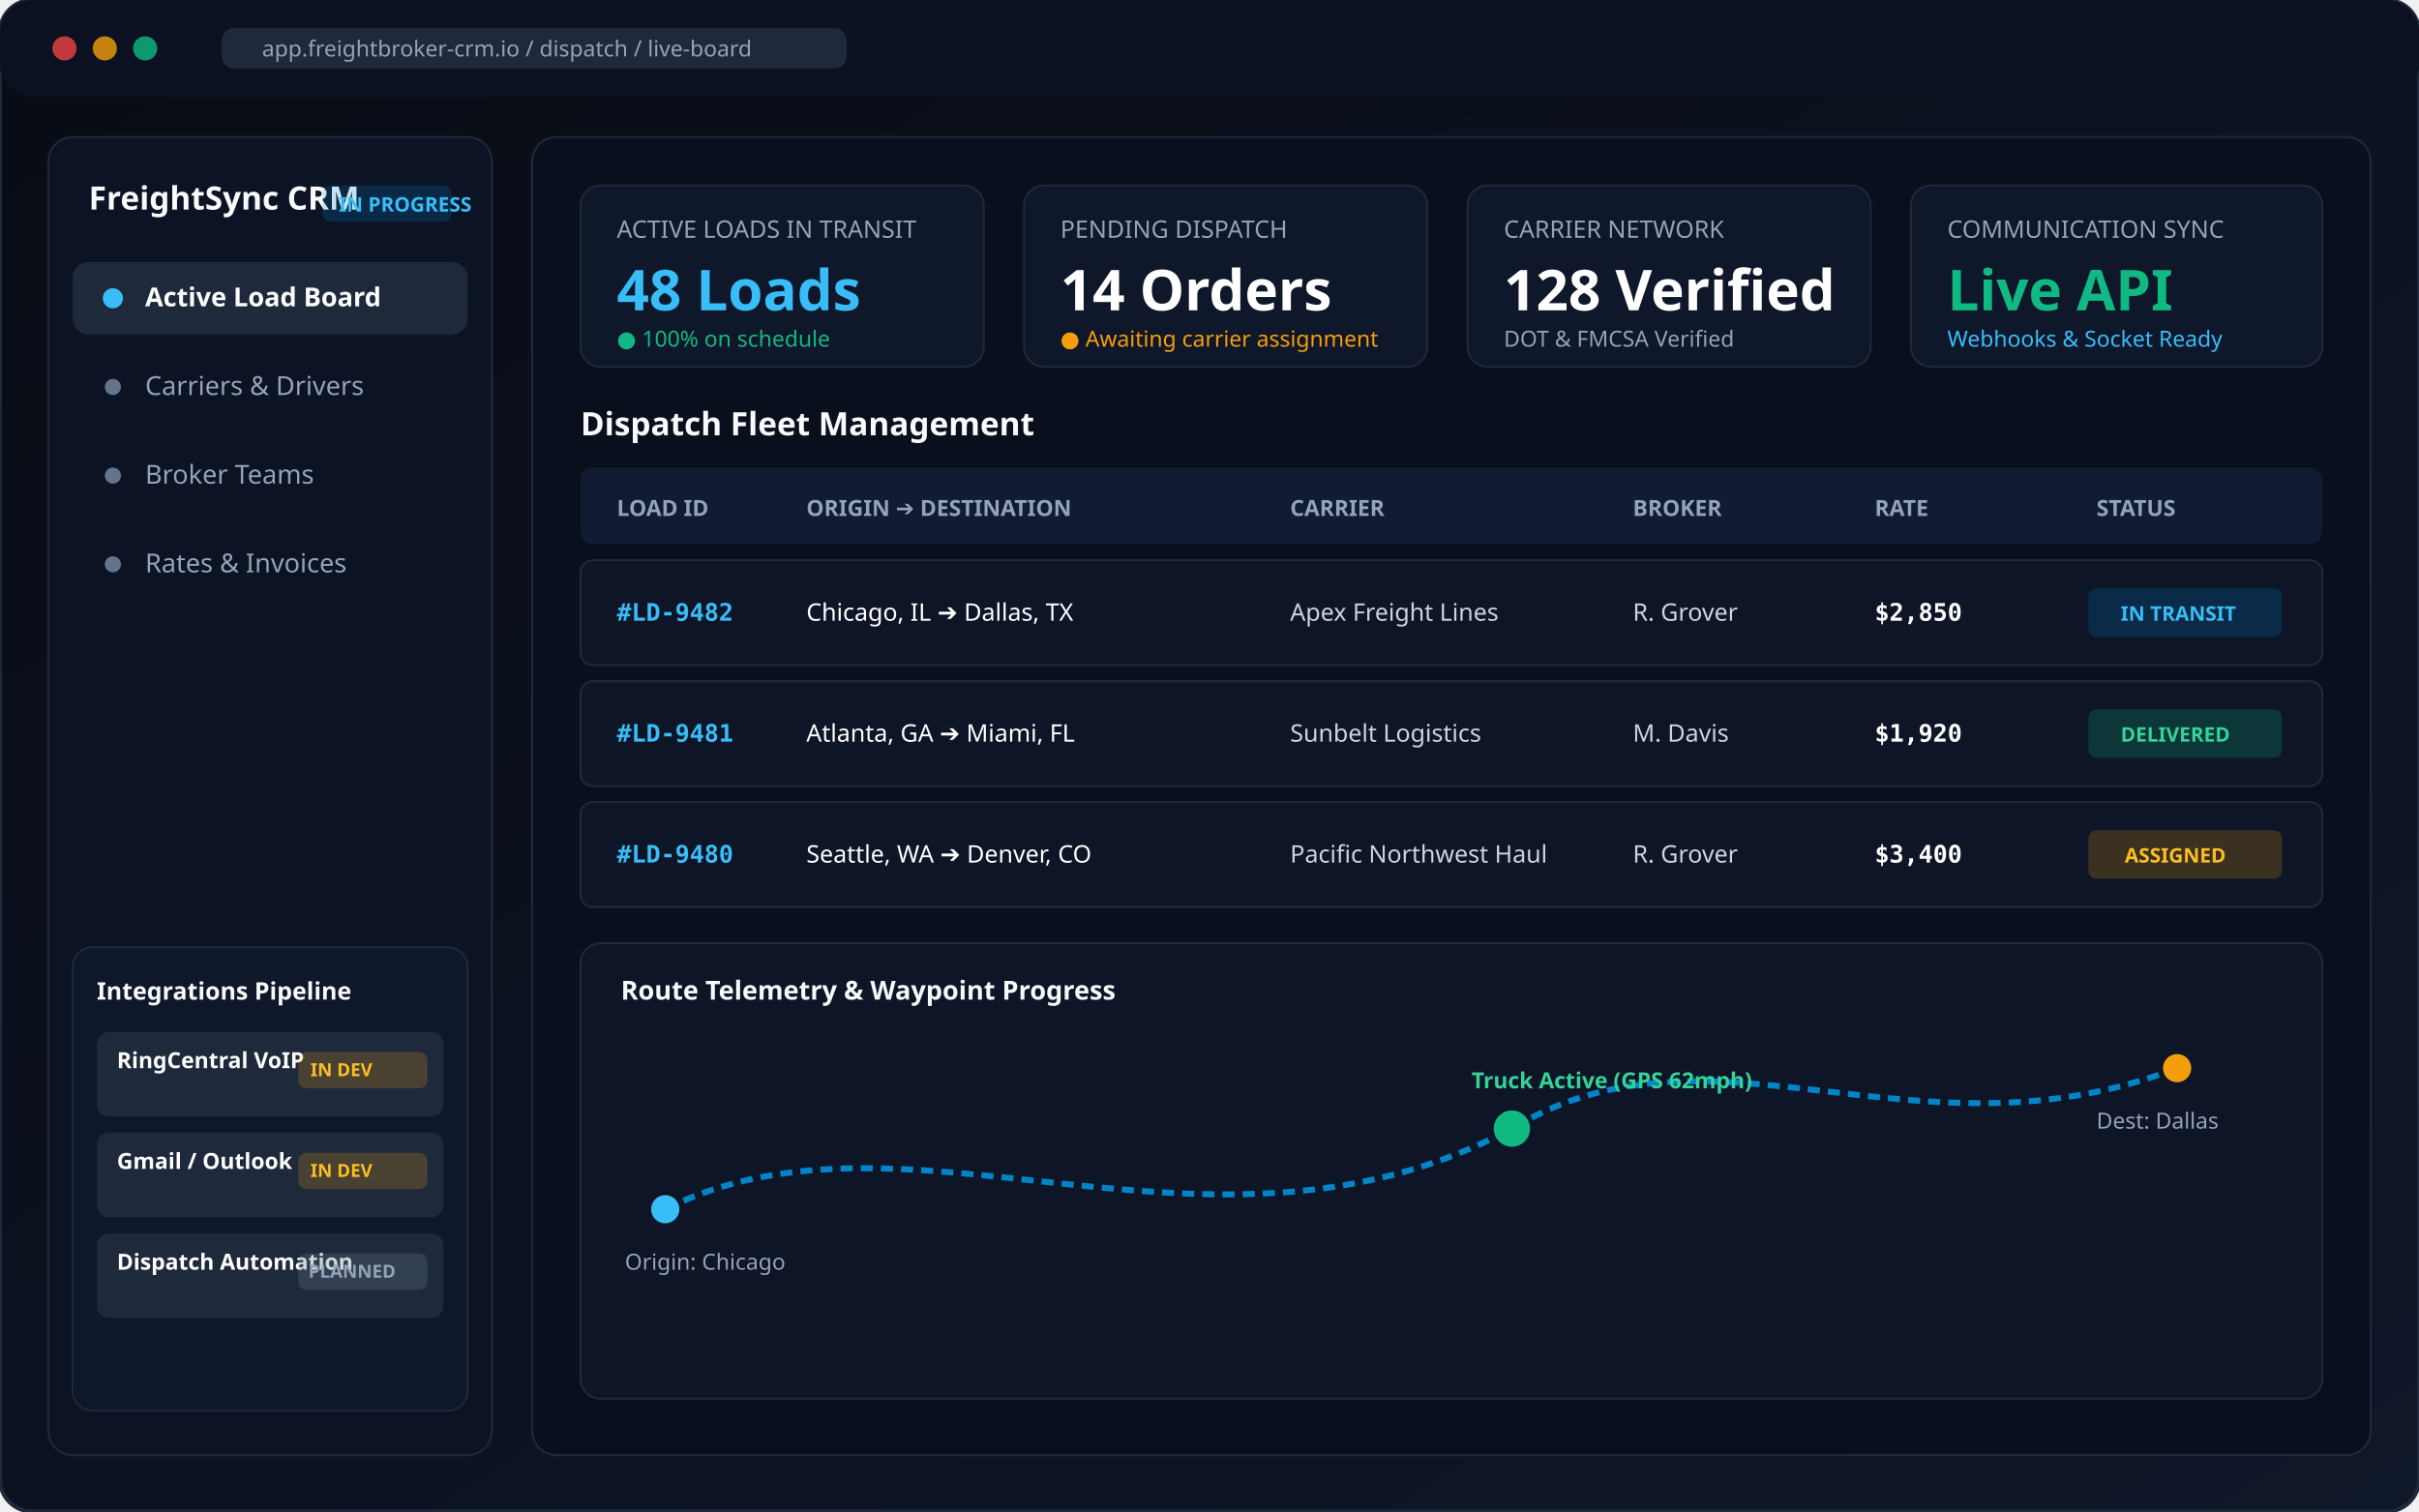
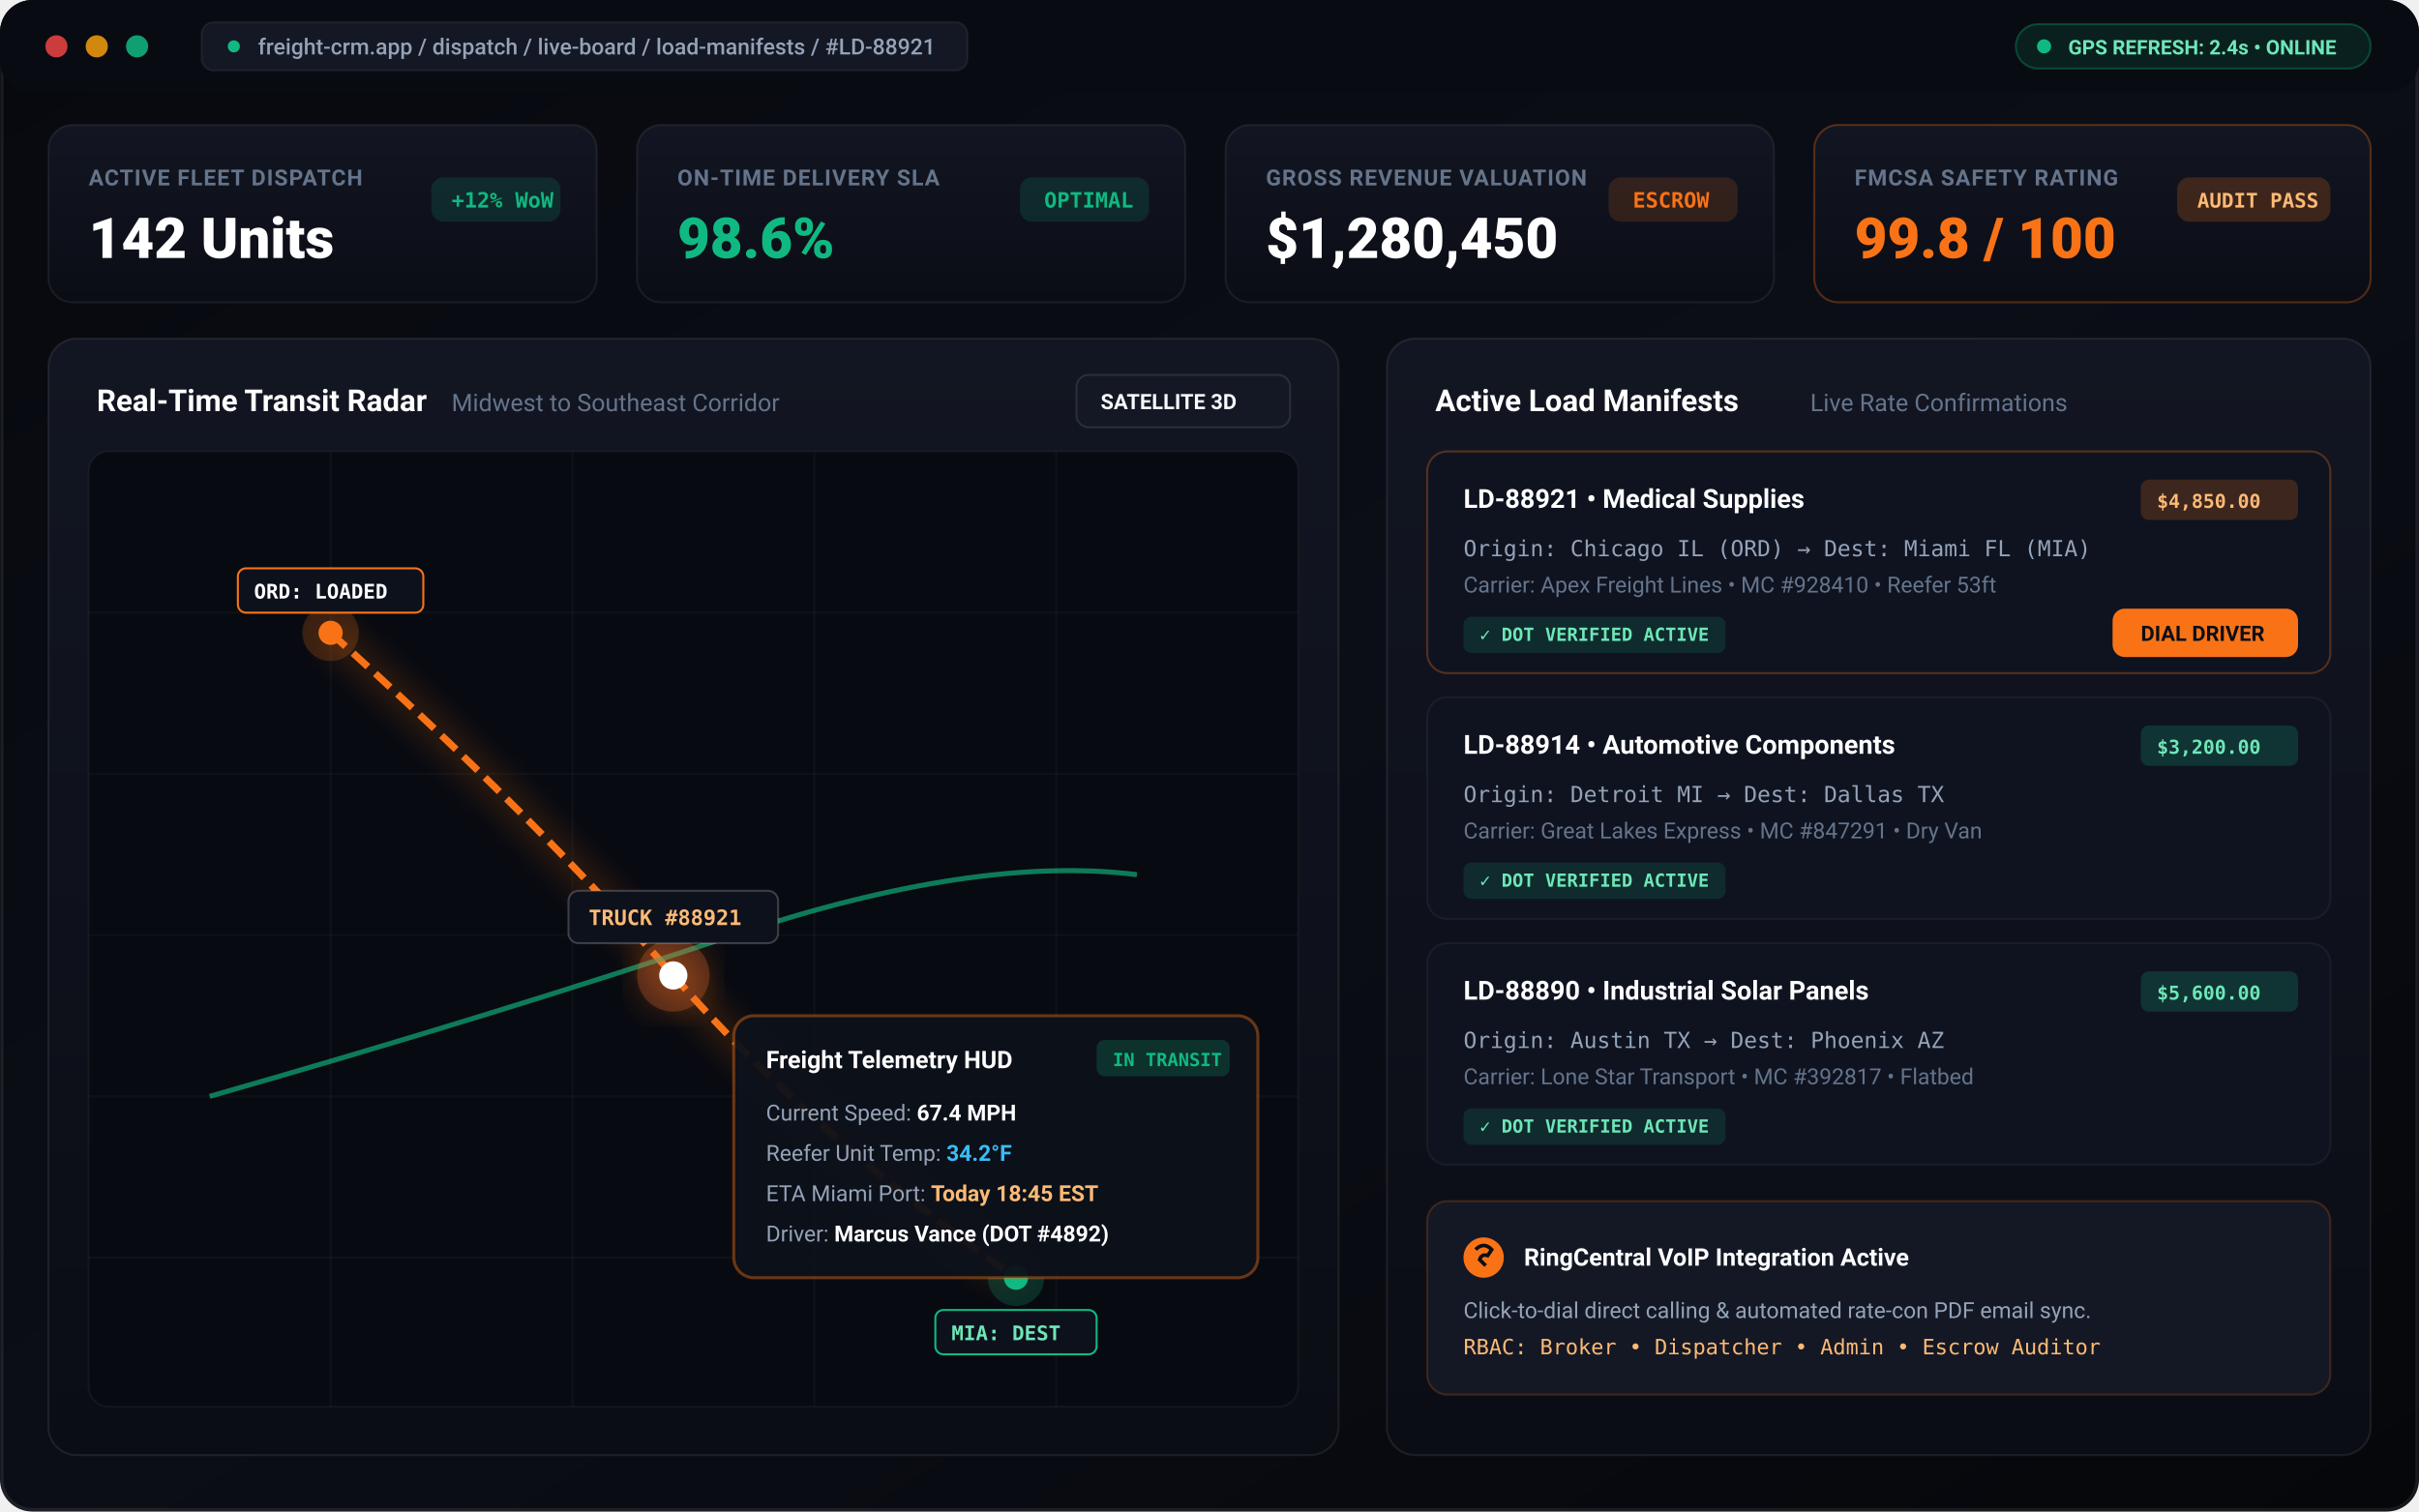
<svg xmlns="http://www.w3.org/2000/svg" viewBox="0 0 1200 750" width="100%" height="100%">
  <defs>
    <linearGradient id="crm-bg" x1="0%" y1="0%" x2="100%" y2="100%">
-       <stop offset="0%" stop-color="#080c14" />
-       <stop offset="100%" stop-color="#0f172a" />
+       <stop offset="0%" stop-color="#07090e" />
+       <stop offset="50%" stop-color="#0c0e17" />
+       <stop offset="100%" stop-color="#05070a" />
    </linearGradient>
-     <linearGradient id="cyan-accent" x1="0%" y1="0%" x2="100%" y2="0%">
-       <stop offset="0%" stop-color="#0284c7" />
-       <stop offset="100%" stop-color="#38bdf8" />
+     <linearGradient id="amber-accent" x1="0%" y1="0%" x2="100%" y2="0%">
+       <stop offset="0%" stop-color="#f97316" />
+       <stop offset="100%" stop-color="#ea580c" />
    </linearGradient>
+     <linearGradient id="emerald-accent" x1="0%" y1="0%" x2="100%" y2="0%">
+       <stop offset="0%" stop-color="#10b981" />
+       <stop offset="100%" stop-color="#059669" />
+     </linearGradient>
+     <linearGradient id="panel-surface" x1="0%" y1="0%" x2="0%" y2="100%">
+       <stop offset="0%" stop-color="#121622" />
+       <stop offset="100%" stop-color="#0b0d15" />
+     </linearGradient>
+     <filter id="crm-glow" x="-20%" y="-20%" width="140%" height="140%">
+       <feGaussianBlur stdDeviation="8" result="blur" />
+       <feComposite in="SourceGraphic" in2="blur" operator="over" />
+     </filter>
  </defs>
  <rect width="1200" height="750" fill="url(#crm-bg)" rx="16" />
-   <rect width="1200" height="750" fill="none" stroke="#1e293b" stroke-width="2" rx="16" />
-   <rect x="0" y="0" width="1200" height="48" fill="#0b1120" rx="16" />
-   <circle cx="32" cy="24" r="6" fill="#ef4444" opacity="0.8" />
-   <circle cx="52" cy="24" r="6" fill="#f59e0b" opacity="0.8" />
-   <circle cx="72" cy="24" r="6" fill="#10b981" opacity="0.8" />
-   <rect x="110" y="14" width="310" height="20" rx="6" fill="#1e293b" />
-   <text x="130" y="28" fill="#94a3b8" font-family="system-ui, sans-serif" font-size="11">app.freightbroker-crm.io / dispatch / live-board</text>
-   <rect x="24" y="68" width="220" height="654" rx="12" fill="#0b1324" stroke="#1e293b" stroke-width="1" />
-   <text x="44" y="104" fill="#f8fafc" font-family="system-ui, sans-serif" font-size="16" font-weight="700">FreightSync CRM</text>
-   <rect x="160" y="92" width="64" height="18" rx="4" fill="#0284c7" opacity="0.2" />
-   <text x="168" y="105" fill="#38bdf8" font-family="system-ui, sans-serif" font-size="10" font-weight="600">IN PROGRESS</text>
-   <rect x="36" y="130" width="196" height="36" rx="8" fill="#1e293b" />
-   <circle cx="56" cy="148" r="5" fill="#38bdf8" />
-   <text x="72" y="152" fill="#ffffff" font-family="system-ui, sans-serif" font-size="13" font-weight="600">Active Load Board</text>
-   <rect x="36" y="174" width="196" height="36" rx="8" fill="transparent" />
-   <circle cx="56" cy="192" r="4" fill="#64748b" />
-   <text x="72" y="196" fill="#94a3b8" font-family="system-ui, sans-serif" font-size="13">Carriers &amp; Drivers</text>
-   <rect x="36" y="218" width="196" height="36" rx="8" fill="transparent" />
-   <circle cx="56" cy="236" r="4" fill="#64748b" />
-   <text x="72" y="240" fill="#94a3b8" font-family="system-ui, sans-serif" font-size="13">Broker Teams</text>
-   <rect x="36" y="262" width="196" height="36" rx="8" fill="transparent" />
-   <circle cx="56" cy="280" r="4" fill="#64748b" />
-   <text x="72" y="284" fill="#94a3b8" font-family="system-ui, sans-serif" font-size="13">Rates &amp; Invoices</text>
-   <rect x="36" y="470" width="196" height="230" rx="10" fill="#0f172a" stroke="#1e293b" stroke-width="1" />
-   <text x="48" y="496" fill="#f8fafc" font-family="system-ui, sans-serif" font-size="12" font-weight="700">Integrations Pipeline</text>
-   <rect x="48" y="512" width="172" height="42" rx="6" fill="#1e293b" />
-   <text x="58" y="530" fill="#ffffff" font-family="system-ui, sans-serif" font-size="11" font-weight="600">RingCentral VoIP</text>
-   <rect x="148" y="522" width="64" height="18" rx="4" fill="#f59e0b" opacity="0.2" />
-   <text x="154" y="534" fill="#fbbf24" font-family="system-ui, sans-serif" font-size="9" font-weight="600">IN DEV</text>
-   <rect x="48" y="562" width="172" height="42" rx="6" fill="#1e293b" />
-   <text x="58" y="580" fill="#ffffff" font-family="system-ui, sans-serif" font-size="11" font-weight="600">Gmail / Outlook</text>
-   <rect x="148" y="572" width="64" height="18" rx="4" fill="#f59e0b" opacity="0.2" />
-   <text x="154" y="584" fill="#fbbf24" font-family="system-ui, sans-serif" font-size="9" font-weight="600">IN DEV</text>
-   <rect x="48" y="612" width="172" height="42" rx="6" fill="#1e293b" />
-   <text x="58" y="630" fill="#ffffff" font-family="system-ui, sans-serif" font-size="11" font-weight="600">Dispatch Automation</text>
-   <rect x="148" y="622" width="64" height="18" rx="4" fill="#64748b" opacity="0.3" />
-   <text x="153" y="634" fill="#94a3b8" font-family="system-ui, sans-serif" font-size="9" font-weight="600">PLANNED</text>
-   <rect x="264" y="68" width="912" height="654" rx="12" fill="#090f1d" stroke="#1e293b" stroke-width="1" />
-   <rect x="288" y="92" width="200" height="90" rx="10" fill="#0f172a" stroke="#1e293b" stroke-width="1" />
-   <text x="306" y="118" fill="#94a3b8" font-family="system-ui, sans-serif" font-size="12">ACTIVE LOADS IN TRANSIT</text>
-   <text x="306" y="154" fill="#38bdf8" font-family="system-ui, sans-serif" font-size="28" font-weight="800">48 Loads</text>
-   <text x="306" y="172" fill="#10b981" font-family="system-ui, sans-serif" font-size="11">● 100% on schedule</text>
-   <rect x="508" y="92" width="200" height="90" rx="10" fill="#0f172a" stroke="#1e293b" stroke-width="1" />
-   <text x="526" y="118" fill="#94a3b8" font-family="system-ui, sans-serif" font-size="12">PENDING DISPATCH</text>
-   <text x="526" y="154" fill="#ffffff" font-family="system-ui, sans-serif" font-size="28" font-weight="800">14 Orders</text>
-   <text x="526" y="172" fill="#f59e0b" font-family="system-ui, sans-serif" font-size="11">● Awaiting carrier assignment</text>
-   <rect x="728" y="92" width="200" height="90" rx="10" fill="#0f172a" stroke="#1e293b" stroke-width="1" />
-   <text x="746" y="118" fill="#94a3b8" font-family="system-ui, sans-serif" font-size="12">CARRIER NETWORK</text>
-   <text x="746" y="154" fill="#ffffff" font-family="system-ui, sans-serif" font-size="28" font-weight="800">128 Verified</text>
-   <text x="746" y="172" fill="#94a3b8" font-family="system-ui, sans-serif" font-size="11">DOT &amp; FMCSA Verified</text>
-   <rect x="948" y="92" width="204" height="90" rx="10" fill="#0f172a" stroke="#1e293b" stroke-width="1" />
-   <text x="966" y="118" fill="#94a3b8" font-family="system-ui, sans-serif" font-size="12">COMMUNICATION SYNC</text>
-   <text x="966" y="154" fill="#10b981" font-family="system-ui, sans-serif" font-size="28" font-weight="800">Live API</text>
-   <text x="966" y="172" fill="#38bdf8" font-family="system-ui, sans-serif" font-size="11">Webhooks &amp; Socket Ready</text>
-   <text x="288" y="216" fill="#f8fafc" font-family="system-ui, sans-serif" font-size="16" font-weight="700">Dispatch Fleet Management</text>
-   <rect x="288" y="232" width="864" height="38" rx="6" fill="#111c33" />
-   <text x="306" y="256" fill="#94a3b8" font-family="system-ui, sans-serif" font-size="11" font-weight="700">LOAD ID</text>
-   <text x="400" y="256" fill="#94a3b8" font-family="system-ui, sans-serif" font-size="11" font-weight="700">ORIGIN ➔ DESTINATION</text>
-   <text x="640" y="256" fill="#94a3b8" font-family="system-ui, sans-serif" font-size="11" font-weight="700">CARRIER</text>
-   <text x="810" y="256" fill="#94a3b8" font-family="system-ui, sans-serif" font-size="11" font-weight="700">BROKER</text>
-   <text x="930" y="256" fill="#94a3b8" font-family="system-ui, sans-serif" font-size="11" font-weight="700">RATE</text>
-   <text x="1040" y="256" fill="#94a3b8" font-family="system-ui, sans-serif" font-size="11" font-weight="700">STATUS</text>
-   <rect x="288" y="278" width="864" height="52" rx="6" fill="#0d1527" stroke="#1e293b" stroke-width="1" />
-   <text x="306" y="308" fill="#38bdf8" font-family="monospace" font-size="12" font-weight="600">#LD-9482</text>
-   <text x="400" y="308" fill="#ffffff" font-family="system-ui, sans-serif" font-size="12" font-weight="500">Chicago, IL ➔ Dallas, TX</text>
-   <text x="640" y="308" fill="#cbd5e1" font-family="system-ui, sans-serif" font-size="12">Apex Freight Lines</text>
-   <text x="810" y="308" fill="#cbd5e1" font-family="system-ui, sans-serif" font-size="12">R. Grover</text>
-   <text x="930" y="308" fill="#ffffff" font-family="monospace" font-size="12" font-weight="600">$2,850</text>
-   <rect x="1036" y="292" width="96" height="24" rx="4" fill="#0284c7" opacity="0.2" />
-   <text x="1052" y="308" fill="#38bdf8" font-family="system-ui, sans-serif" font-size="10" font-weight="700">IN TRANSIT</text>
-   <rect x="288" y="338" width="864" height="52" rx="6" fill="#0d1527" stroke="#1e293b" stroke-width="1" />
-   <text x="306" y="368" fill="#38bdf8" font-family="monospace" font-size="12" font-weight="600">#LD-9481</text>
-   <text x="400" y="368" fill="#ffffff" font-family="system-ui, sans-serif" font-size="12" font-weight="500">Atlanta, GA ➔ Miami, FL</text>
-   <text x="640" y="368" fill="#cbd5e1" font-family="system-ui, sans-serif" font-size="12">Sunbelt Logistics</text>
-   <text x="810" y="368" fill="#cbd5e1" font-family="system-ui, sans-serif" font-size="12">M. Davis</text>
-   <text x="930" y="368" fill="#ffffff" font-family="monospace" font-size="12" font-weight="600">$1,920</text>
-   <rect x="1036" y="352" width="96" height="24" rx="4" fill="#10b981" opacity="0.2" />
-   <text x="1052" y="368" fill="#34d399" font-family="system-ui, sans-serif" font-size="10" font-weight="700">DELIVERED</text>
-   <rect x="288" y="398" width="864" height="52" rx="6" fill="#0d1527" stroke="#1e293b" stroke-width="1" />
-   <text x="306" y="428" fill="#38bdf8" font-family="monospace" font-size="12" font-weight="600">#LD-9480</text>
-   <text x="400" y="428" fill="#ffffff" font-family="system-ui, sans-serif" font-size="12" font-weight="500">Seattle, WA ➔ Denver, CO</text>
-   <text x="640" y="428" fill="#cbd5e1" font-family="system-ui, sans-serif" font-size="12">Pacific Northwest Haul</text>
-   <text x="810" y="428" fill="#cbd5e1" font-family="system-ui, sans-serif" font-size="12">R. Grover</text>
-   <text x="930" y="428" fill="#ffffff" font-family="monospace" font-size="12" font-weight="600">$3,400</text>
-   <rect x="1036" y="412" width="96" height="24" rx="4" fill="#f59e0b" opacity="0.2" />
-   <text x="1054" y="428" fill="#fbbf24" font-family="system-ui, sans-serif" font-size="10" font-weight="700">ASSIGNED</text>
-   <rect x="288" y="468" width="864" height="226" rx="10" fill="#0d1527" stroke="#1e293b" stroke-width="1" />
-   <text x="308" y="496" fill="#f8fafc" font-family="system-ui, sans-serif" font-size="13" font-weight="600">Route Telemetry &amp; Waypoint Progress</text>
-   <path d="M330 600 C 450 540, 600 640, 750 560 C 850 500, 950 580, 1080 530" fill="none" stroke="#0284c7" stroke-width="3" stroke-dasharray="6 4" />
-   <circle cx="330" cy="600" r="7" fill="#38bdf8" />
-   <circle cx="750" cy="560" r="9" fill="#10b981" />
-   <circle cx="1080" cy="530" r="7" fill="#f59e0b" />
-   <text x="310" y="630" fill="#94a3b8" font-family="system-ui, sans-serif" font-size="11">Origin: Chicago</text>
-   <text x="730" y="540" fill="#34d399" font-family="system-ui, sans-serif" font-size="11" font-weight="600">Truck Active (GPS 62mph)</text>
-   <text x="1040" y="560" fill="#94a3b8" font-family="system-ui, sans-serif" font-size="11">Dest: Dallas</text>
+   <rect width="1198" height="748" x="1" y="1" fill="none" stroke="#ffffff" stroke-opacity="0.08" stroke-width="1.5" rx="15" />
+   <rect x="0" y="0" width="1200" height="46" fill="#090b12" rx="16" />
+   <circle cx="28" cy="23" r="5.5" fill="#ef4444" opacity="0.85" />
+   <circle cx="48" cy="23" r="5.5" fill="#f59e0b" opacity="0.85" />
+   <circle cx="68" cy="23" r="5.5" fill="#10b981" opacity="0.85" />
+   <rect x="100" y="11" width="380" height="24" rx="6" fill="#141824" stroke="#ffffff" stroke-opacity="0.06" stroke-width="1" />
+   <circle cx="116" cy="23" r="3" fill="#10b981" />
+   <text x="128" y="27" fill="#94a3b8" font-family="-apple-system, BlinkMacSystemFont, 'Segoe UI', Roboto, sans-serif" font-size="11" font-weight="500">
+     freight-crm.app / dispatch / live-board / load-manifests / #LD-88921
+   </text>
+   <rect x="1000" y="12" width="176" height="22" rx="11" fill="#10b981" fill-opacity="0.12" stroke="#10b981" stroke-opacity="0.3" stroke-width="1" />
+   <circle cx="1014" cy="23" r="3.5" fill="#10b981" />
+   <text x="1026" y="27" fill="#6ee7b7" font-family="-apple-system, BlinkMacSystemFont, 'Segoe UI', Roboto, sans-serif" font-size="10" font-weight="700">
+     GPS REFRESH: 2.4s • ONLINE
+   </text>
+   <g transform="translate(24, 62)">
+     <g transform="translate(0, 0)">
+       <rect width="272" height="88" rx="12" fill="url(#panel-surface)" stroke="#ffffff" stroke-opacity="0.07" stroke-width="1" />
+       <text x="20" y="30" fill="#64748b" font-family="-apple-system, BlinkMacSystemFont, 'Segoe UI', Roboto, sans-serif" font-size="11" font-weight="600" letter-spacing="0.5">ACTIVE FLEET DISPATCH</text>
+       <text x="20" y="66" fill="#ffffff" font-family="-apple-system, BlinkMacSystemFont, 'Segoe UI', Roboto, sans-serif" font-size="28" font-weight="800">142 Units</text>
+       <rect x="190" y="26" width="64" height="22" rx="6" fill="#10b981" fill-opacity="0.15" />
+       <text x="200" y="41" fill="#10b981" font-family="monospace" font-size="10.5" font-weight="700">+12% WoW</text>
+     </g>
+     <g transform="translate(292, 0)">
+       <rect width="272" height="88" rx="12" fill="url(#panel-surface)" stroke="#ffffff" stroke-opacity="0.07" stroke-width="1" />
+       <text x="20" y="30" fill="#64748b" font-family="-apple-system, BlinkMacSystemFont, 'Segoe UI', Roboto, sans-serif" font-size="11" font-weight="600" letter-spacing="0.5">ON-TIME DELIVERY SLA</text>
+       <text x="20" y="66" fill="#10b981" font-family="-apple-system, BlinkMacSystemFont, 'Segoe UI', Roboto, sans-serif" font-size="28" font-weight="800">98.6%</text>
+       <rect x="190" y="26" width="64" height="22" rx="6" fill="#10b981" fill-opacity="0.15" />
+       <text x="202" y="41" fill="#10b981" font-family="monospace" font-size="10.5" font-weight="700">OPTIMAL</text>
+     </g>
+     <g transform="translate(584, 0)">
+       <rect width="272" height="88" rx="12" fill="url(#panel-surface)" stroke="#ffffff" stroke-opacity="0.07" stroke-width="1" />
+       <text x="20" y="30" fill="#64748b" font-family="-apple-system, BlinkMacSystemFont, 'Segoe UI', Roboto, sans-serif" font-size="11" font-weight="600" letter-spacing="0.5">GROSS REVENUE VALUATION</text>
+       <text x="20" y="66" fill="#ffffff" font-family="-apple-system, BlinkMacSystemFont, 'Segoe UI', Roboto, sans-serif" font-size="28" font-weight="800">$1,280,450</text>
+       <rect x="190" y="26" width="64" height="22" rx="6" fill="#f97316" fill-opacity="0.15" />
+       <text x="202" y="41" fill="#f97316" font-family="monospace" font-size="10.5" font-weight="700">ESCROW</text>
+     </g>
+     <g transform="translate(876, 0)">
+       <rect width="276" height="88" rx="12" fill="url(#panel-surface)" stroke="#f97316" stroke-opacity="0.3" stroke-width="1" />
+       <text x="20" y="30" fill="#64748b" font-family="-apple-system, BlinkMacSystemFont, 'Segoe UI', Roboto, sans-serif" font-size="11" font-weight="600" letter-spacing="0.5">FMCSA SAFETY RATING</text>
+       <text x="20" y="66" fill="#f97316" font-family="-apple-system, BlinkMacSystemFont, 'Segoe UI', Roboto, sans-serif" font-size="28" font-weight="800">99.8 / 100</text>
+       <rect x="180" y="26" width="76" height="22" rx="6" fill="#f97316" fill-opacity="0.2" />
+       <text x="190" y="41" fill="#fdba74" font-family="monospace" font-size="10" font-weight="700">AUDIT PASS</text>
+     </g>
+   </g>
+   <g transform="translate(24, 168)">
+     <g transform="translate(0, 0)">
+       <rect width="640" height="554" rx="14" fill="url(#panel-surface)" stroke="#ffffff" stroke-opacity="0.08" stroke-width="1" />
+       <text x="24" y="36" fill="#ffffff" font-family="-apple-system, BlinkMacSystemFont, 'Segoe UI', Roboto, sans-serif" font-size="15" font-weight="700">Real-Time Transit Radar</text>
+       <text x="200" y="36" fill="#64748b" font-family="-apple-system, BlinkMacSystemFont, 'Segoe UI', Roboto, sans-serif" font-size="12">Midwest to Southeast Corridor</text>
+       <rect x="510" y="18" width="106" height="26" rx="6" fill="#141824" stroke="#ffffff" stroke-opacity="0.1" stroke-width="1" />
+       <text x="522" y="35" fill="#f8fafc" font-family="-apple-system, BlinkMacSystemFont, 'Segoe UI', Roboto, sans-serif" font-size="10.5" font-weight="600">SATELLITE 3D</text>
+       <g transform="translate(20, 56)">
+         <rect width="600" height="474" rx="10" fill="#080a11" stroke="#ffffff" stroke-opacity="0.04" stroke-width="1" />
+         <line x1="0" y1="80" x2="600" y2="80" stroke="#ffffff" stroke-opacity="0.03" />
+         <line x1="0" y1="160" x2="600" y2="160" stroke="#ffffff" stroke-opacity="0.03" />
+         <line x1="0" y1="240" x2="600" y2="240" stroke="#ffffff" stroke-opacity="0.03" />
+         <line x1="0" y1="320" x2="600" y2="320" stroke="#ffffff" stroke-opacity="0.03" />
+         <line x1="0" y1="400" x2="600" y2="400" stroke="#ffffff" stroke-opacity="0.03" />
+         <line x1="120" y1="0" x2="120" y2="474" stroke="#ffffff" stroke-opacity="0.03" />
+         <line x1="240" y1="0" x2="240" y2="474" stroke="#ffffff" stroke-opacity="0.03" />
+         <line x1="360" y1="0" x2="360" y2="474" stroke="#ffffff" stroke-opacity="0.03" />
+         <line x1="480" y1="0" x2="480" y2="474" stroke="#ffffff" stroke-opacity="0.03" />
+         <path d="M 120,90 Q 220,180 290,260 T 460,410" fill="none" stroke="#f97316" stroke-width="3.5" stroke-dasharray="10 5" filter="url(#crm-glow)" />
+         <path d="M 60,320 Q 200,280 320,240 T 520,210" fill="none" stroke="#10b981" stroke-width="2.5" opacity="0.65" />
+         <circle cx="120" cy="90" r="14" fill="#f97316" fill-opacity="0.2" />
+         <circle cx="120" cy="90" r="6" fill="#f97316" />
+         <rect x="74" y="58" width="92" height="22" rx="4" fill="#0d111b" stroke="#f97316" stroke-width="1" />
+         <text x="82" y="73" fill="#ffffff" font-family="monospace" font-size="10" font-weight="700">ORD: LOADED</text>
+         <circle cx="290" cy="260" r="18" fill="#f97316" fill-opacity="0.25" filter="url(#crm-glow)" />
+         <circle cx="290" cy="260" r="7" fill="#ffffff" />
+         <rect x="238" y="218" width="104" height="26" rx="5" fill="#0d111b" stroke="#ffffff" stroke-opacity="0.2" stroke-width="1" />
+         <text x="248" y="235" fill="#fdba74" font-family="monospace" font-size="10.5" font-weight="700">TRUCK #88921</text>
+         <circle cx="460" cy="410" r="14" fill="#10b981" fill-opacity="0.2" />
+         <circle cx="460" cy="410" r="6" fill="#10b981" />
+         <rect x="420" y="426" width="80" height="22" rx="4" fill="#0d111b" stroke="#10b981" stroke-width="1" />
+         <text x="428" y="441" fill="#6ee7b7" font-family="monospace" font-size="10" font-weight="700">MIA: DEST</text>
+         <g transform="translate(320, 280)">
+           <rect width="260" height="130" rx="10" fill="#0d111a" fill-opacity="0.95" stroke="#f97316" stroke-opacity="0.4" stroke-width="1.5" />
+           <text x="16" y="26" fill="#ffffff" font-family="-apple-system, BlinkMacSystemFont, 'Segoe UI', Roboto, sans-serif" font-size="12" font-weight="700">Freight Telemetry HUD</text>
+           <rect x="180" y="12" width="66" height="18" rx="4" fill="#10b981" fill-opacity="0.2" />
+           <text x="188" y="25" fill="#10b981" font-family="monospace" font-size="9" font-weight="700">IN TRANSIT</text>
+           <text x="16" y="52" fill="#94a3b8" font-family="-apple-system, BlinkMacSystemFont, 'Segoe UI', Roboto, sans-serif" font-size="11">Current Speed: <tspan fill="#ffffff" font-weight="700">67.4 MPH</tspan>
+           </text>
+           <text x="16" y="72" fill="#94a3b8" font-family="-apple-system, BlinkMacSystemFont, 'Segoe UI', Roboto, sans-serif" font-size="11">Reefer Unit Temp: <tspan fill="#38bdf8" font-weight="700">34.2°F</tspan>
+           </text>
+           <text x="16" y="92" fill="#94a3b8" font-family="-apple-system, BlinkMacSystemFont, 'Segoe UI', Roboto, sans-serif" font-size="11">ETA Miami Port: <tspan fill="#fdba74" font-weight="700">Today 18:45 EST</tspan>
+           </text>
+           <text x="16" y="112" fill="#94a3b8" font-family="-apple-system, BlinkMacSystemFont, 'Segoe UI', Roboto, sans-serif" font-size="11">Driver: <tspan fill="#ffffff" font-weight="600">Marcus Vance (DOT #4892)</tspan>
+           </text>
+         </g>
+       </g>
+     </g>
+     <g transform="translate(664, 0)">
+       <rect width="488" height="554" rx="14" fill="url(#panel-surface)" stroke="#ffffff" stroke-opacity="0.08" stroke-width="1" />
+       <text x="24" y="36" fill="#ffffff" font-family="-apple-system, BlinkMacSystemFont, 'Segoe UI', Roboto, sans-serif" font-size="15" font-weight="700">Active Load Manifests</text>
+       <text x="210" y="36" fill="#64748b" font-family="-apple-system, BlinkMacSystemFont, 'Segoe UI', Roboto, sans-serif" font-size="12">Live Rate Confirmations</text>
+       <g transform="translate(20, 56)">
+         <rect width="448" height="110" rx="10" fill="#0f1320" stroke="#f97316" stroke-opacity="0.3" stroke-width="1" />
+         <text x="18" y="28" fill="#ffffff" font-family="-apple-system, BlinkMacSystemFont, 'Segoe UI', Roboto, sans-serif" font-size="13" font-weight="700">LD-88921 • Medical Supplies</text>
+         <rect x="354" y="14" width="78" height="20" rx="4" fill="#f97316" fill-opacity="0.2" />
+         <text x="362" y="28" fill="#fdba74" font-family="monospace" font-size="9.5" font-weight="700">$4,850.00</text>
+         <text x="18" y="52" fill="#94a3b8" font-family="monospace" font-size="11">Origin: Chicago IL (ORD) → Dest: Miami FL (MIA)</text>
+         <text x="18" y="70" fill="#64748b" font-family="-apple-system, BlinkMacSystemFont, 'Segoe UI', Roboto, sans-serif" font-size="11">Carrier: Apex Freight Lines • MC #928410 • Reefer 53ft</text>
+         <rect x="18" y="82" width="130" height="18" rx="4" fill="#10b981" fill-opacity="0.15" />
+         <text x="26" y="94" fill="#6ee7b7" font-family="monospace" font-size="9" font-weight="700">✓ DOT VERIFIED ACTIVE</text>
+         <rect x="340" y="78" width="92" height="24" rx="6" fill="#f97316" />
+         <text x="354" y="94" fill="#0c0e16" font-family="-apple-system, BlinkMacSystemFont, 'Segoe UI', Roboto, sans-serif" font-size="10.5" font-weight="700">DIAL DRIVER</text>
+       </g>
+       <g transform="translate(20, 178)">
+         <rect width="448" height="110" rx="10" fill="#0f1320" stroke="#ffffff" stroke-opacity="0.05" stroke-width="1" />
+         <text x="18" y="28" fill="#ffffff" font-family="-apple-system, BlinkMacSystemFont, 'Segoe UI', Roboto, sans-serif" font-size="13" font-weight="700">LD-88914 • Automotive Components</text>
+         <rect x="354" y="14" width="78" height="20" rx="4" fill="#10b981" fill-opacity="0.2" />
+         <text x="362" y="28" fill="#6ee7b7" font-family="monospace" font-size="9.5" font-weight="700">$3,200.00</text>
+         <text x="18" y="52" fill="#94a3b8" font-family="monospace" font-size="11">Origin: Detroit MI → Dest: Dallas TX</text>
+         <text x="18" y="70" fill="#64748b" font-family="-apple-system, BlinkMacSystemFont, 'Segoe UI', Roboto, sans-serif" font-size="11">Carrier: Great Lakes Express • MC #847291 • Dry Van</text>
+         <rect x="18" y="82" width="130" height="18" rx="4" fill="#10b981" fill-opacity="0.15" />
+         <text x="26" y="94" fill="#6ee7b7" font-family="monospace" font-size="9" font-weight="700">✓ DOT VERIFIED ACTIVE</text>
+       </g>
+       <g transform="translate(20, 300)">
+         <rect width="448" height="110" rx="10" fill="#0f1320" stroke="#ffffff" stroke-opacity="0.05" stroke-width="1" />
+         <text x="18" y="28" fill="#ffffff" font-family="-apple-system, BlinkMacSystemFont, 'Segoe UI', Roboto, sans-serif" font-size="13" font-weight="700">LD-88890 • Industrial Solar Panels</text>
+         <rect x="354" y="14" width="78" height="20" rx="4" fill="#10b981" fill-opacity="0.2" />
+         <text x="362" y="28" fill="#6ee7b7" font-family="monospace" font-size="9.5" font-weight="700">$5,600.00</text>
+         <text x="18" y="52" fill="#94a3b8" font-family="monospace" font-size="11">Origin: Austin TX → Dest: Phoenix AZ</text>
+         <text x="18" y="70" fill="#64748b" font-family="-apple-system, BlinkMacSystemFont, 'Segoe UI', Roboto, sans-serif" font-size="11">Carrier: Lone Star Transport • MC #392817 • Flatbed</text>
+         <rect x="18" y="82" width="130" height="18" rx="4" fill="#10b981" fill-opacity="0.15" />
+         <text x="26" y="94" fill="#6ee7b7" font-family="monospace" font-size="9" font-weight="700">✓ DOT VERIFIED ACTIVE</text>
+       </g>
+       <g transform="translate(20, 428)">
+         <rect width="448" height="96" rx="10" fill="#141825" stroke="#f97316" stroke-opacity="0.2" stroke-width="1" />
+         <circle cx="28" cy="28" r="10" fill="#f97316" />
+         <path d="M 24,24 Q 28,20 32,24 L 30,27 Q 27,26 26,29 L 29,32" fill="none" stroke="#0c0e16" stroke-width="1.8" />
+         <text x="48" y="32" fill="#ffffff" font-family="-apple-system, BlinkMacSystemFont, 'Segoe UI', Roboto, sans-serif" font-size="12" font-weight="700">RingCentral VoIP Integration Active</text>
+         <text x="18" y="58" fill="#94a3b8" font-family="-apple-system, BlinkMacSystemFont, 'Segoe UI', Roboto, sans-serif" font-size="11">Click-to-dial direct calling &amp; automated rate-con PDF email sync.</text>
+         <text x="18" y="76" fill="#fdba74" font-family="monospace" font-size="10.5">RBAC: Broker • Dispatcher • Admin • Escrow Auditor</text>
+       </g>
+     </g>
+   </g>
</svg>
